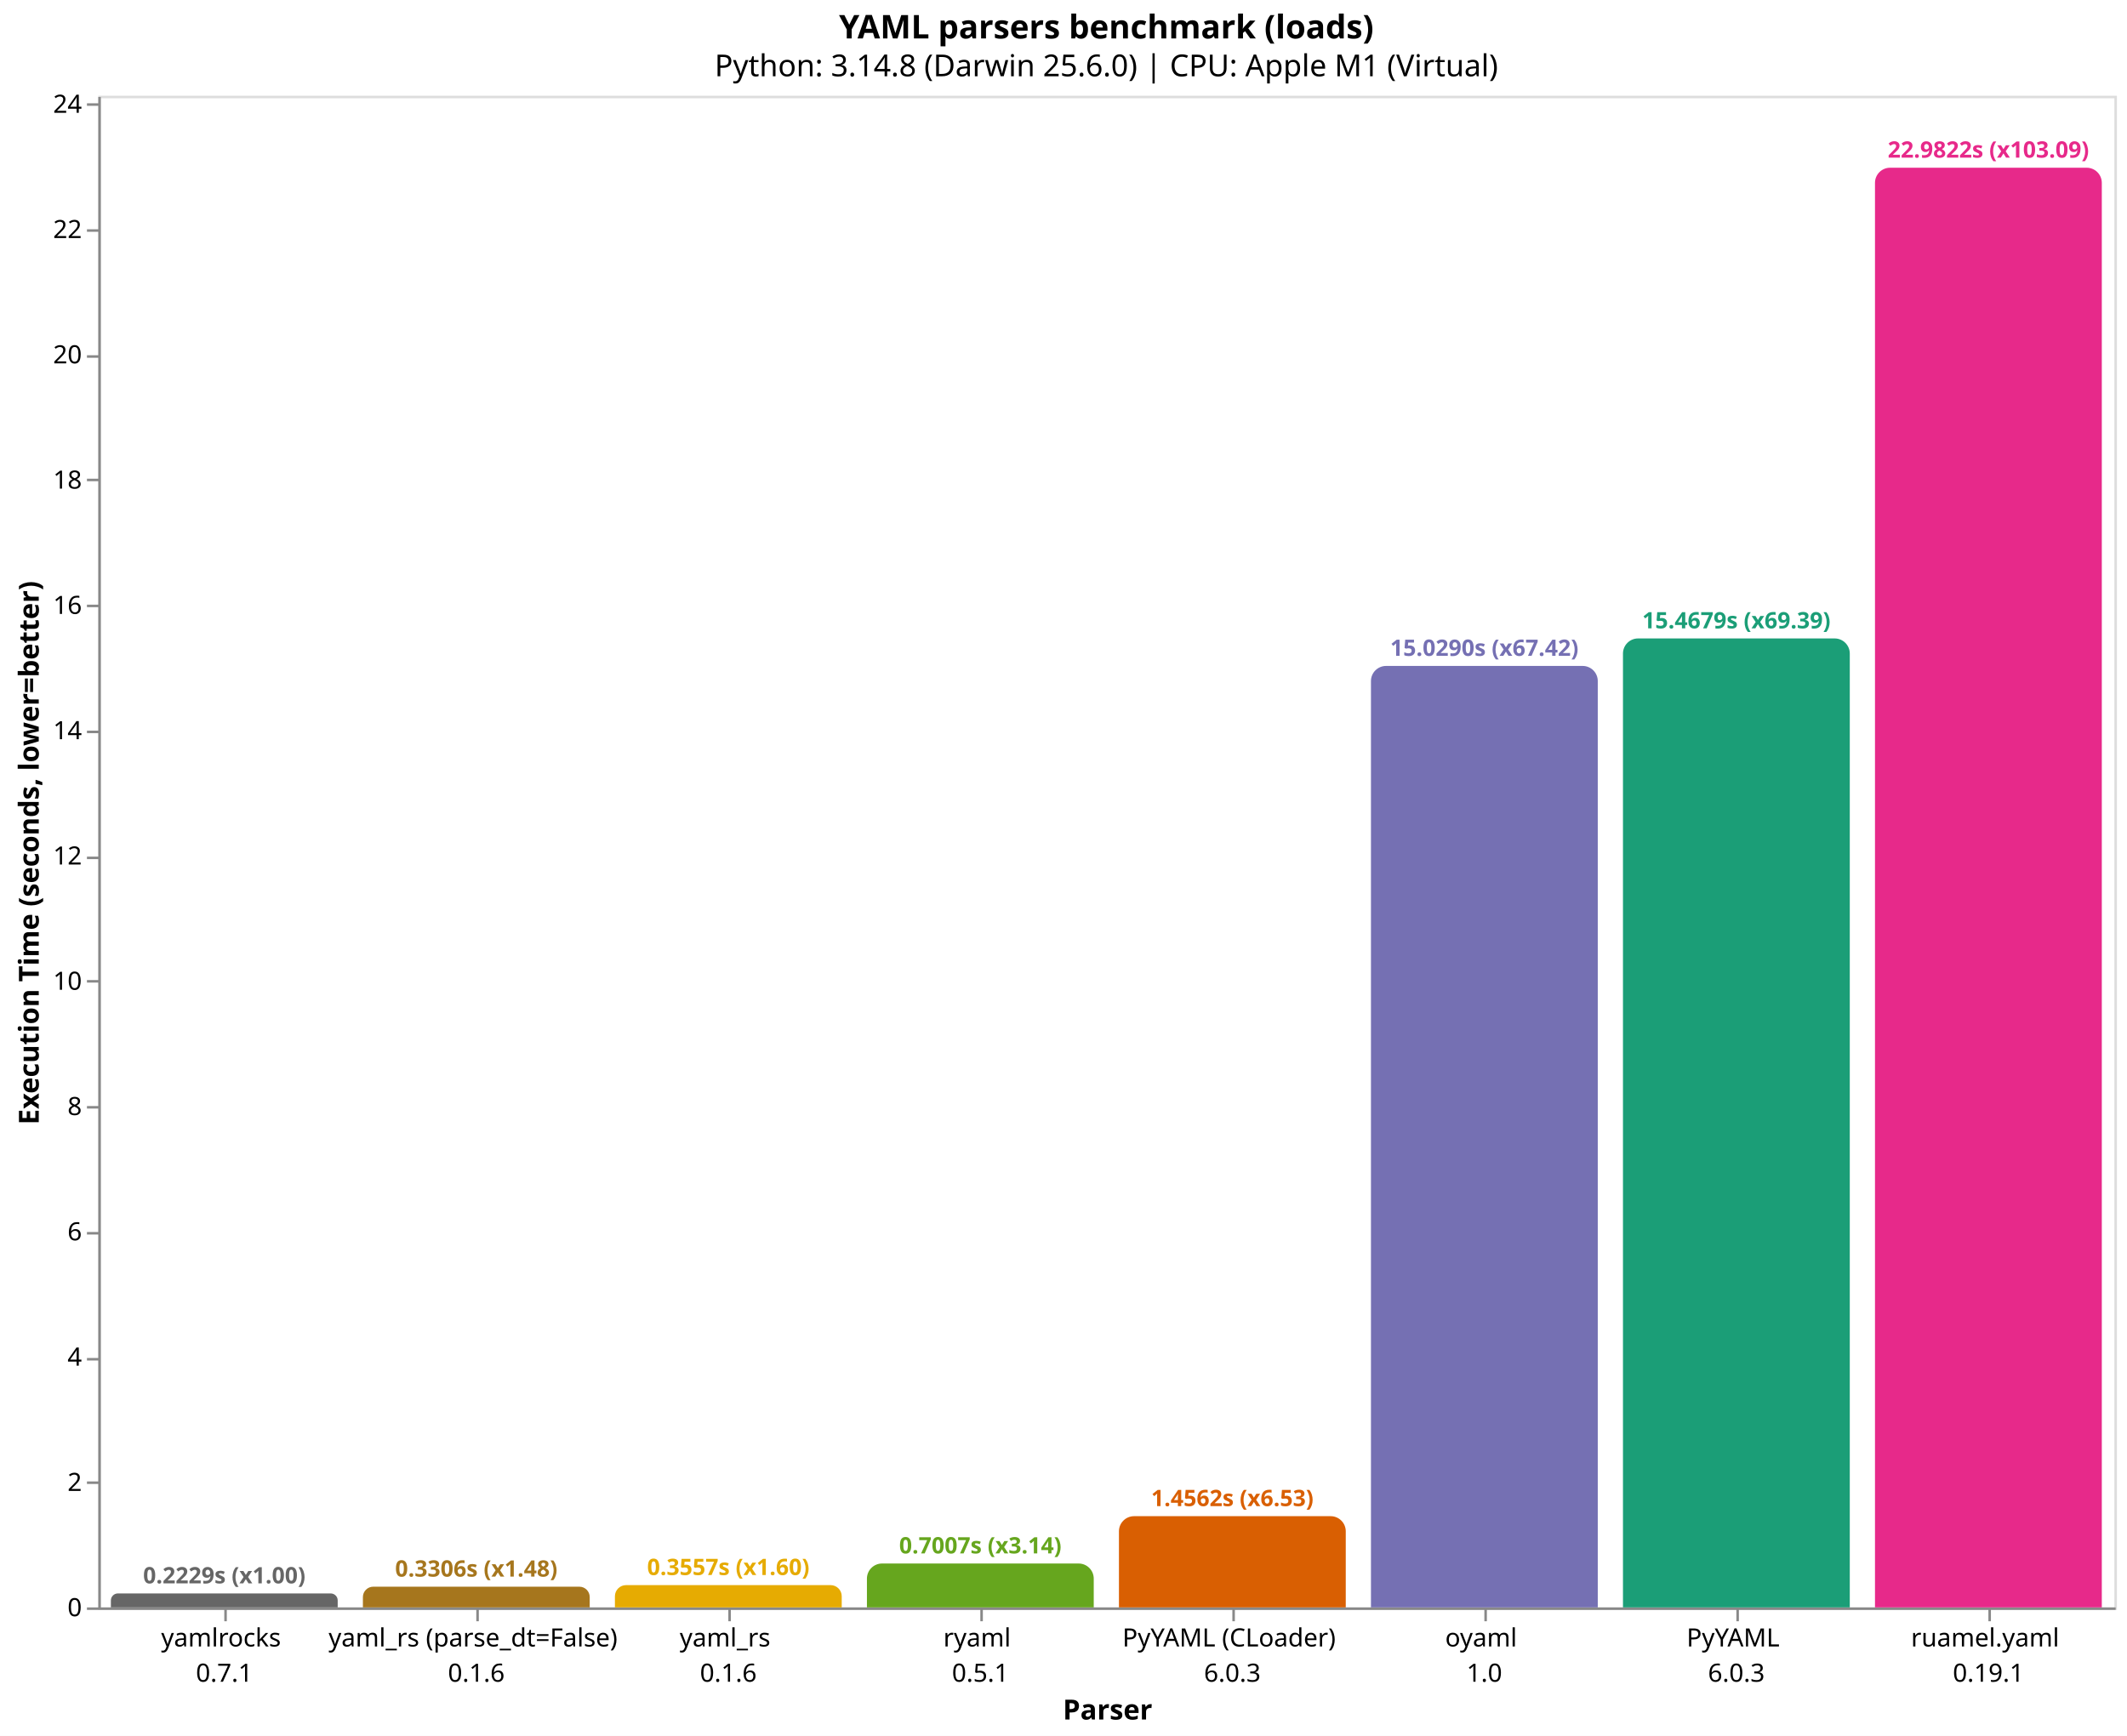
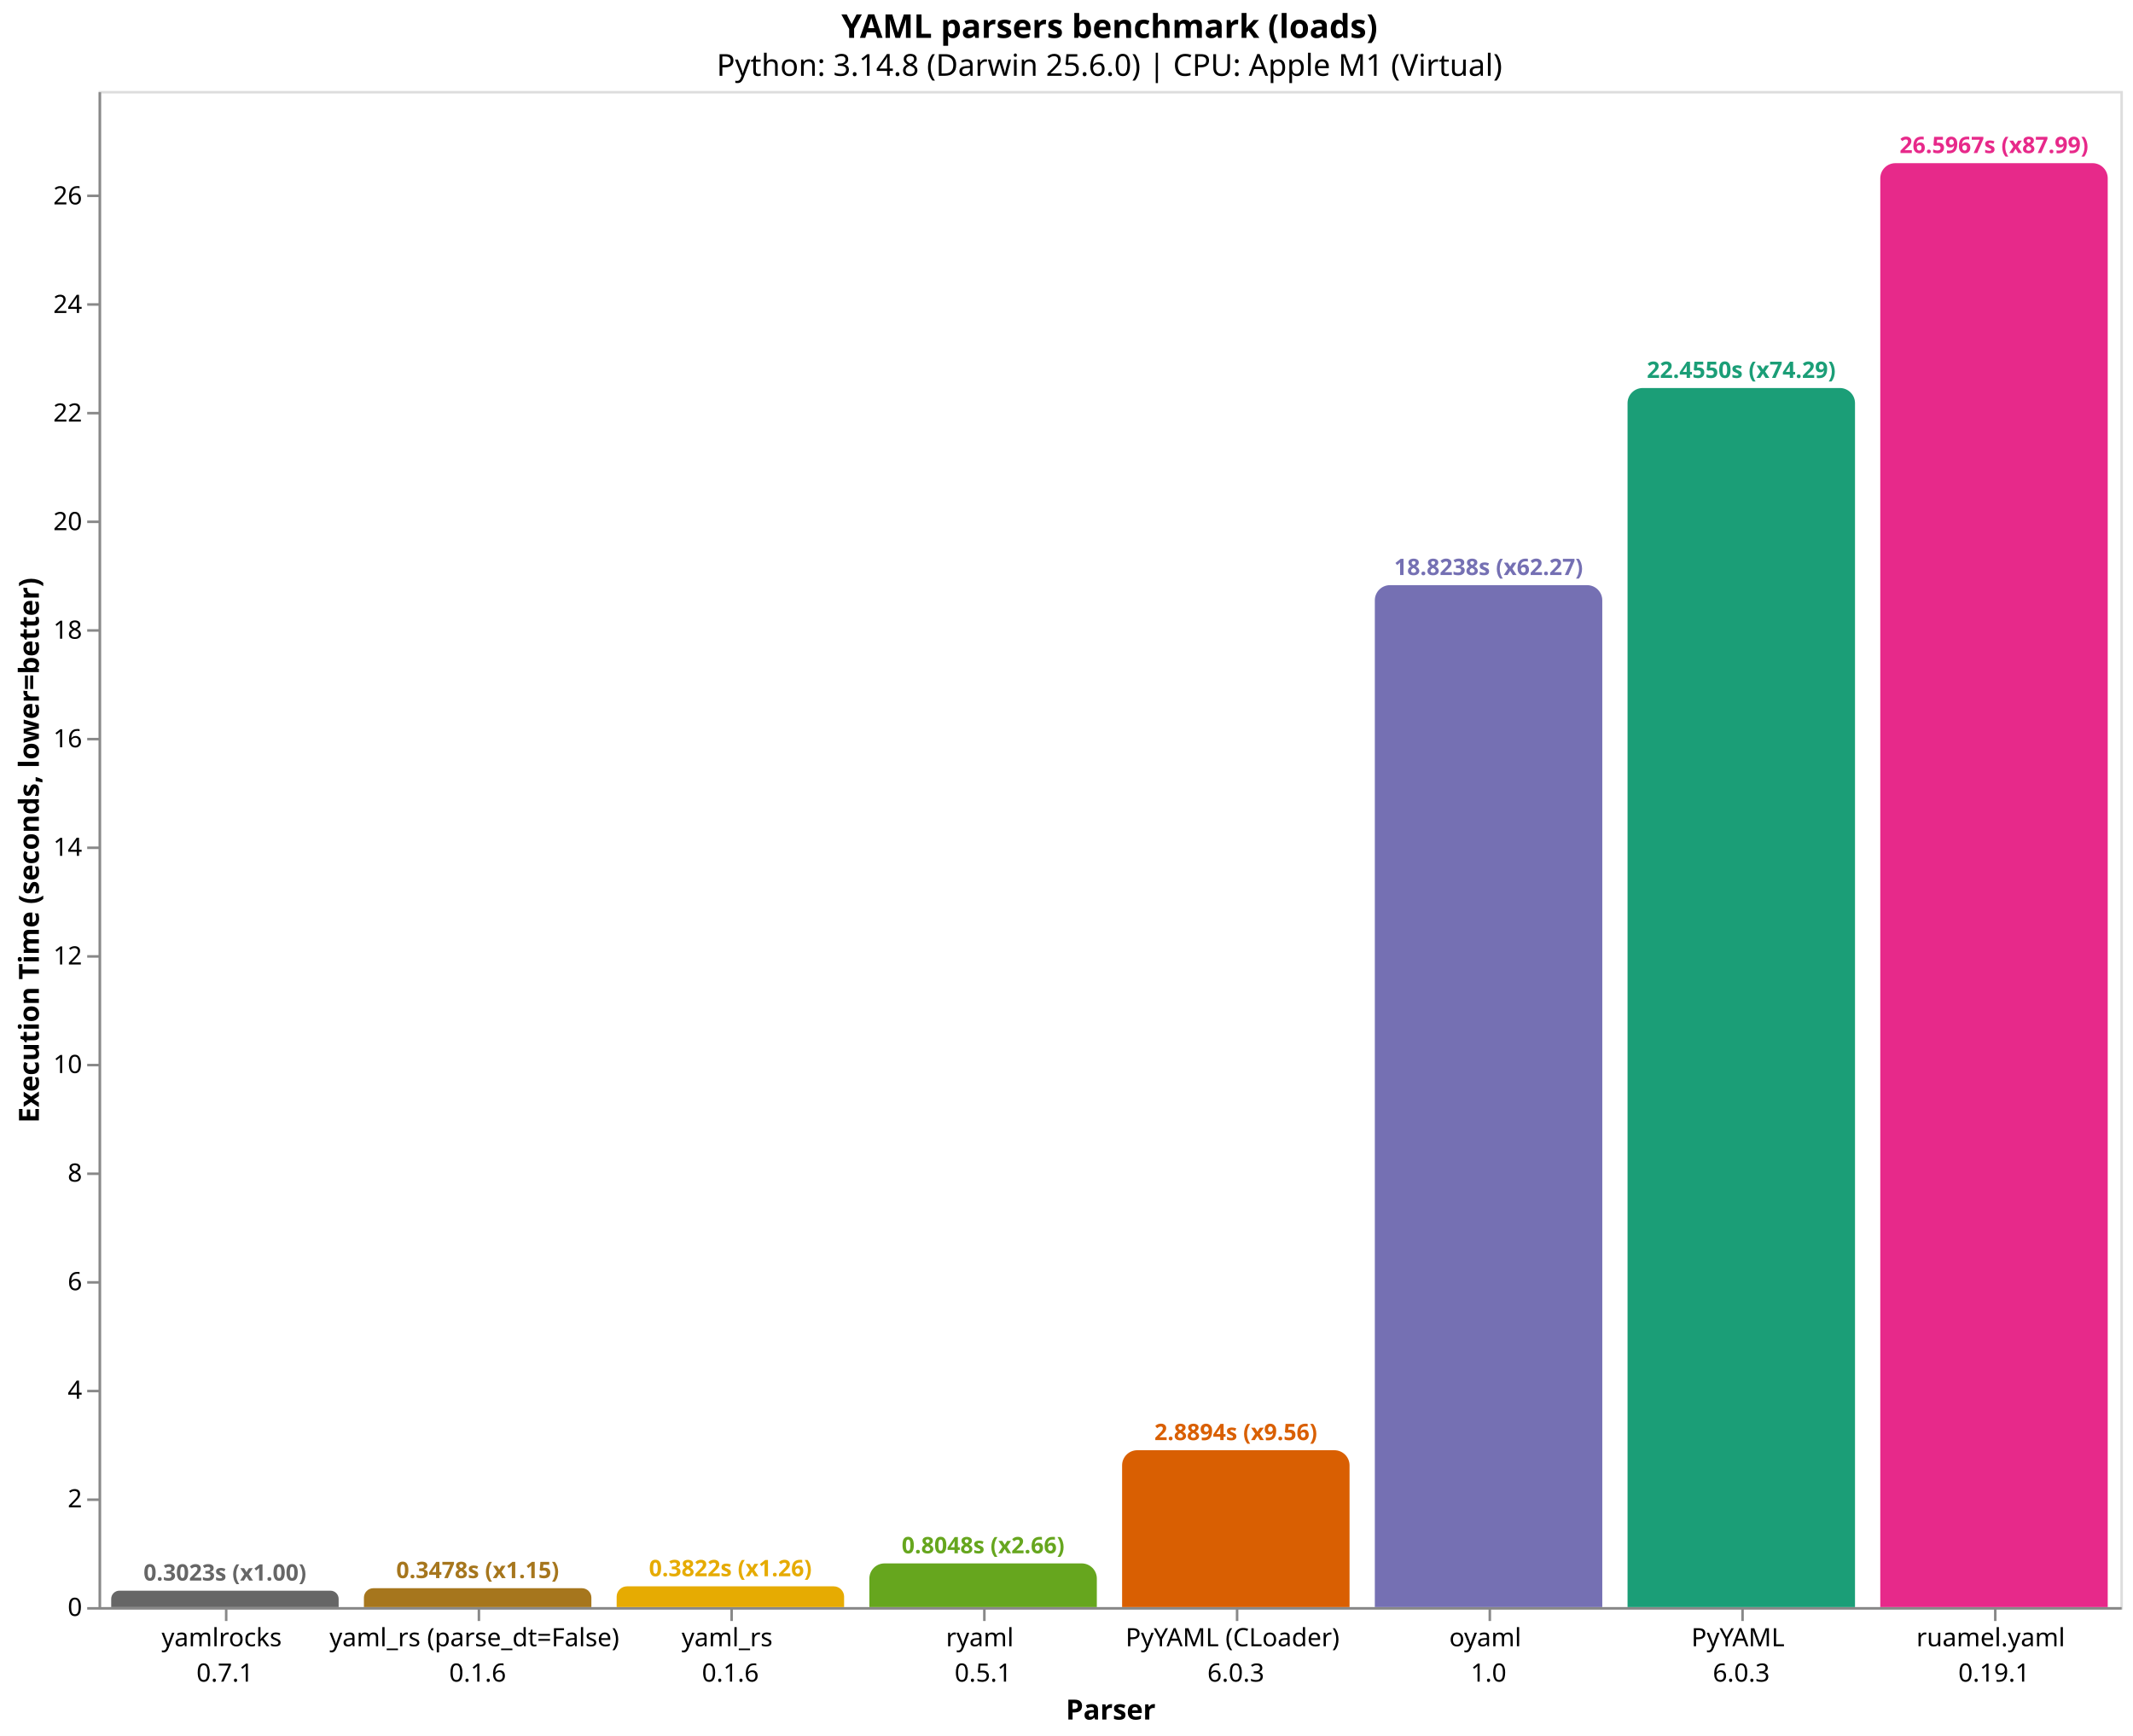
- <svg xmlns="http://www.w3.org/2000/svg" version="1.1" class="marks" width="844" height="689" viewBox="0 0 844 689">
-   <rect width="844" height="689" fill="white" />
-   <g fill="none" stroke-miterlimit="10" transform="translate(39,38)">
+ <svg xmlns="http://www.w3.org/2000/svg" version="1.1" class="marks" width="844" height="687" viewBox="0 0 844 687">
+   <rect width="844" height="687" fill="white" />
+   <g fill="none" stroke-miterlimit="10" transform="translate(39,36)">
    <g class="mark-group role-frame root" role="graphics-object" aria-roledescription="group mark container">
      <g transform="translate(0,0)">
        <path class="background" aria-hidden="true" d="M0.5,0.5h800v600h-800Z" stroke="#ddd" />
        <g>
          <g class="mark-group role-axis" role="graphics-symbol" aria-roledescription="axis" aria-label="X-axis titled 'Parser' for a discrete scale with 8 values: yamlrocks&#10;0.7.1, yaml_rs (parse_dt=False)&#10;0.1.6, yaml_rs&#10;0.1.6, ryaml&#10;0.5.1, PyYAML (CLoader)&#10;6.0.3, ending with ruamel.yaml&#10;0.19.1">
            <g transform="translate(0.5,600.5)">
              <path class="background" aria-hidden="true" d="M0,0h0v0h0Z" pointer-events="none" />
              <g>
                <g class="mark-rule role-axis-tick" pointer-events="none">
                  <line transform="translate(50,0)" x2="0" y2="5" stroke="#888" stroke-width="1" opacity="1" />
                  <line transform="translate(150,0)" x2="0" y2="5" stroke="#888" stroke-width="1" opacity="1" />
                  <line transform="translate(250,0)" x2="0" y2="5" stroke="#888" stroke-width="1" opacity="1" />
                  <line transform="translate(350,0)" x2="0" y2="5" stroke="#888" stroke-width="1" opacity="1" />
                  <line transform="translate(450,0)" x2="0" y2="5" stroke="#888" stroke-width="1" opacity="1" />
                  <line transform="translate(550,0)" x2="0" y2="5" stroke="#888" stroke-width="1" opacity="1" />
                  <line transform="translate(650,0)" x2="0" y2="5" stroke="#888" stroke-width="1" opacity="1" />
                  <line transform="translate(750,0)" x2="0" y2="5" stroke="#888" stroke-width="1" opacity="1" />
                </g>
                <g class="mark-text role-axis-label" pointer-events="none">
                  <text text-anchor="middle" transform="translate(49.5,15)" font-family="sans-serif" font-size="10px" fill="#000" opacity="1">
                    <tspan>yamlrocks</tspan>
                    <tspan x="0" dy="14">0.7.1</tspan>
                  </text>
                  <text text-anchor="middle" transform="translate(149.5,15)" font-family="sans-serif" font-size="10px" fill="#000" opacity="1">
                    <tspan>yaml_rs (parse_dt=False)</tspan>
                    <tspan x="0" dy="14">0.1.6</tspan>
                  </text>
                  <text text-anchor="middle" transform="translate(249.5,15)" font-family="sans-serif" font-size="10px" fill="#000" opacity="1">
                    <tspan>yaml_rs</tspan>
                    <tspan x="0" dy="14">0.1.6</tspan>
                  </text>
                  <text text-anchor="middle" transform="translate(349.5,15)" font-family="sans-serif" font-size="10px" fill="#000" opacity="1">
                    <tspan>ryaml</tspan>
                    <tspan x="0" dy="14">0.5.1</tspan>
                  </text>
                  <text text-anchor="middle" transform="translate(449.5,15)" font-family="sans-serif" font-size="10px" fill="#000" opacity="1">
                    <tspan>PyYAML (CLoader)</tspan>
                    <tspan x="0" dy="14">6.0.3</tspan>
                  </text>
                  <text text-anchor="middle" transform="translate(549.5,15)" font-family="sans-serif" font-size="10px" fill="#000" opacity="1">
                    <tspan>oyaml</tspan>
                    <tspan x="0" dy="14">1.0</tspan>
                  </text>
                  <text text-anchor="middle" transform="translate(649.5,15)" font-family="sans-serif" font-size="10px" fill="#000" opacity="1">
                    <tspan>PyYAML</tspan>
                    <tspan x="0" dy="14">6.0.3</tspan>
                  </text>
                  <text text-anchor="middle" transform="translate(749.5,15)" font-family="sans-serif" font-size="10px" fill="#000" opacity="1">
                    <tspan>ruamel.yaml</tspan>
                    <tspan x="0" dy="14">0.19.1</tspan>
                  </text>
                </g>
                <g class="mark-rule role-axis-domain" pointer-events="none">
                  <line transform="translate(0,0)" x2="800" y2="0" stroke="#888" stroke-width="1" opacity="1" />
                </g>
                <g class="mark-text role-axis-title" pointer-events="none">
                  <text text-anchor="middle" transform="translate(400,44)" font-family="sans-serif" font-size="11px" font-weight="bold" fill="#000" opacity="1">Parser</text>
                </g>
              </g>
              <path class="foreground" aria-hidden="true" d="" pointer-events="none" display="none" />
            </g>
          </g>
-           <g class="mark-group role-axis" role="graphics-symbol" aria-roledescription="axis" aria-label="Y-axis titled 'Execution Time (seconds, lower=better)' for a linear scale with values from 0 to 24">
+           <g class="mark-group role-axis" role="graphics-symbol" aria-roledescription="axis" aria-label="Y-axis titled 'Execution Time (seconds, lower=better)' for a linear scale with values from 0 to 28">
            <g transform="translate(0.5,0.5)">
              <path class="background" aria-hidden="true" d="M0,0h0v0h0Z" pointer-events="none" />
              <g>
                <g class="mark-rule role-axis-tick" pointer-events="none">
                  <line transform="translate(0,600)" x2="-5" y2="0" stroke="#888" stroke-width="1" opacity="1" />
-                   <line transform="translate(0,550)" x2="-5" y2="0" stroke="#888" stroke-width="1" opacity="1" />
-                   <line transform="translate(0,501)" x2="-5" y2="0" stroke="#888" stroke-width="1" opacity="1" />
-                   <line transform="translate(0,451)" x2="-5" y2="0" stroke="#888" stroke-width="1" opacity="1" />
-                   <line transform="translate(0,401)" x2="-5" y2="0" stroke="#888" stroke-width="1" opacity="1" />
-                   <line transform="translate(0,351)" x2="-5" y2="0" stroke="#888" stroke-width="1" opacity="1" />
-                   <line transform="translate(0,302)" x2="-5" y2="0" stroke="#888" stroke-width="1" opacity="1" />
-                   <line transform="translate(0,252)" x2="-5" y2="0" stroke="#888" stroke-width="1" opacity="1" />
-                   <line transform="translate(0,202)" x2="-5" y2="0" stroke="#888" stroke-width="1" opacity="1" />
-                   <line transform="translate(0,152)" x2="-5" y2="0" stroke="#888" stroke-width="1" opacity="1" />
-                   <line transform="translate(0,103)" x2="-5" y2="0" stroke="#888" stroke-width="1" opacity="1" />
-                   <line transform="translate(0,53)" x2="-5" y2="0" stroke="#888" stroke-width="1" opacity="1" />
-                   <line transform="translate(0,3)" x2="-5" y2="0" stroke="#888" stroke-width="1" opacity="1" />
+                   <line transform="translate(0,557)" x2="-5" y2="0" stroke="#888" stroke-width="1" opacity="1" />
+                   <line transform="translate(0,514)" x2="-5" y2="0" stroke="#888" stroke-width="1" opacity="1" />
+                   <line transform="translate(0,471)" x2="-5" y2="0" stroke="#888" stroke-width="1" opacity="1" />
+                   <line transform="translate(0,428)" x2="-5" y2="0" stroke="#888" stroke-width="1" opacity="1" />
+                   <line transform="translate(0,385)" x2="-5" y2="0" stroke="#888" stroke-width="1" opacity="1" />
+                   <line transform="translate(0,342)" x2="-5" y2="0" stroke="#888" stroke-width="1" opacity="1" />
+                   <line transform="translate(0,299)" x2="-5" y2="0" stroke="#888" stroke-width="1" opacity="1" />
+                   <line transform="translate(0,256)" x2="-5" y2="0" stroke="#888" stroke-width="1" opacity="1" />
+                   <line transform="translate(0,213)" x2="-5" y2="0" stroke="#888" stroke-width="1" opacity="1" />
+                   <line transform="translate(0,170)" x2="-5" y2="0" stroke="#888" stroke-width="1" opacity="1" />
+                   <line transform="translate(0,127)" x2="-5" y2="0" stroke="#888" stroke-width="1" opacity="1" />
+                   <line transform="translate(0,84)" x2="-5" y2="0" stroke="#888" stroke-width="1" opacity="1" />
+                   <line transform="translate(0,41)" x2="-5" y2="0" stroke="#888" stroke-width="1" opacity="1" />
                </g>
                <g class="mark-text role-axis-label" pointer-events="none">
                  <text text-anchor="end" transform="translate(-7,603)" font-family="sans-serif" font-size="10px" fill="#000" opacity="1">0</text>
-                   <text text-anchor="end" transform="translate(-7,553.2721)" font-family="sans-serif" font-size="10px" fill="#000" opacity="1">2</text>
-                   <text text-anchor="end" transform="translate(-7,503.5442)" font-family="sans-serif" font-size="10px" fill="#000" opacity="1">4</text>
-                   <text text-anchor="end" transform="translate(-7,453.8163)" font-family="sans-serif" font-size="10px" fill="#000" opacity="1">6</text>
-                   <text text-anchor="end" transform="translate(-7,404.0884)" font-family="sans-serif" font-size="10px" fill="#000" opacity="1">8</text>
-                   <text text-anchor="end" transform="translate(-7,354.3605)" font-family="sans-serif" font-size="10px" fill="#000" opacity="1">10</text>
-                   <text text-anchor="end" transform="translate(-7,304.6326)" font-family="sans-serif" font-size="10px" fill="#000" opacity="1">12</text>
-                   <text text-anchor="end" transform="translate(-7,254.9047)" font-family="sans-serif" font-size="10px" fill="#000" opacity="1">14</text>
-                   <text text-anchor="end" transform="translate(-7,205.1768)" font-family="sans-serif" font-size="10px" fill="#000" opacity="1">16</text>
-                   <text text-anchor="end" transform="translate(-7,155.4489)" font-family="sans-serif" font-size="10px" fill="#000" opacity="1">18</text>
-                   <text text-anchor="end" transform="translate(-7,105.721)" font-family="sans-serif" font-size="10px" fill="#000" opacity="1">20</text>
-                   <text text-anchor="end" transform="translate(-7,55.99306)" font-family="sans-serif" font-size="10px" fill="#000" opacity="1">22</text>
-                   <text text-anchor="end" transform="translate(-7,6.265161)" font-family="sans-serif" font-size="10px" fill="#000" opacity="1">24</text>
+                   <text text-anchor="end" transform="translate(-7,560.0302)" font-family="sans-serif" font-size="10px" fill="#000" opacity="1">2</text>
+                   <text text-anchor="end" transform="translate(-7,517.0604)" font-family="sans-serif" font-size="10px" fill="#000" opacity="1">4</text>
+                   <text text-anchor="end" transform="translate(-7,474.0905)" font-family="sans-serif" font-size="10px" fill="#000" opacity="1">6</text>
+                   <text text-anchor="end" transform="translate(-7,431.1207)" font-family="sans-serif" font-size="10px" fill="#000" opacity="1">8</text>
+                   <text text-anchor="end" transform="translate(-7,388.1509)" font-family="sans-serif" font-size="10px" fill="#000" opacity="1">10</text>
+                   <text text-anchor="end" transform="translate(-7,345.1811)" font-family="sans-serif" font-size="10px" fill="#000" opacity="1">12</text>
+                   <text text-anchor="end" transform="translate(-7,302.2112)" font-family="sans-serif" font-size="10px" fill="#000" opacity="1">14</text>
+                   <text text-anchor="end" transform="translate(-7,259.2414)" font-family="sans-serif" font-size="10px" fill="#000" opacity="1">16</text>
+                   <text text-anchor="end" transform="translate(-7,216.2716)" font-family="sans-serif" font-size="10px" fill="#000" opacity="1">18</text>
+                   <text text-anchor="end" transform="translate(-7,173.3018)" font-family="sans-serif" font-size="10px" fill="#000" opacity="1">20</text>
+                   <text text-anchor="end" transform="translate(-7,130.332)" font-family="sans-serif" font-size="10px" fill="#000" opacity="1">22</text>
+                   <text text-anchor="end" transform="translate(-7,87.36213)" font-family="sans-serif" font-size="10px" fill="#000" opacity="1">24</text>
+                   <text text-anchor="end" transform="translate(-7,44.39231)" font-family="sans-serif" font-size="10px" fill="#000" opacity="1">26</text>
                </g>
                <g class="mark-rule role-axis-domain" pointer-events="none">
                  <line transform="translate(0,600)" x2="0" y2="-600" stroke="#888" stroke-width="1" opacity="1" />
                </g>
                <g class="mark-text role-axis-title" pointer-events="none">
                  <text text-anchor="middle" transform="translate(-22.12305,300) rotate(-90) translate(0,-2)" font-family="sans-serif" font-size="11px" font-weight="bold" fill="#000" opacity="1">Execution Time (seconds, lower=better)</text>
                </g>
              </g>
              <path class="foreground" aria-hidden="true" d="" pointer-events="none" display="none" />
            </g>
          </g>
          <g class="mark-group role-scope" role="graphics-object" aria-roledescription="group mark container">
-             <g transform="translate(5,594.4572)">
-               <path class="background" aria-hidden="true" d="M2.771,0L87.229,0C88.758,0,90,1.242,90,2.771L90,5.543C90,5.543,90,5.543,90,5.543L0,5.543C0,5.543,0,5.543,0,5.543L0,2.771C0,1.242,1.242,0,2.771,0Z" />
+             <g transform="translate(5,593.5057)">
+               <path class="background" aria-hidden="true" d="M3.247,0L86.753,0C88.545,0,90,1.455,90,3.247L90,6.494C90,6.494,90,6.494,90,6.494L0,6.494C0,6.494,0,6.494,0,6.494L0,3.247C0,1.455,1.455,0,3.247,0Z" />
              <g clip-path="url(#clip1)">
                <g class="mark-group role-scope" role="graphics-object" aria-roledescription="group mark container">
-                   <g transform="translate(0,-594.4572)">
-                     <path class="background" aria-hidden="true" d="M0,0h90v0h-90Z" />
-                     <g>
-                       <g class="mark-rect role-mark layer_0_marks" role="graphics-object" aria-roledescription="rect mark container">
-                         <path aria-label="Parser: yamlrocks&#10;0.7.1; Execution Time (seconds, lower=better): 0.222924763667; parser: yamlrocks; Execution Time (s): 0.2229; Slowdown: 1.00" role="graphics-symbol" aria-roledescription="bar" d="M0,594.457h90v5.543h-90Z" fill="#666666" />
-                       </g>
-                     </g>
-                     <path class="foreground" aria-hidden="true" d="" display="none" />
-                   </g>
-                 </g>
-               </g>
-               <path class="foreground" aria-hidden="true" d="" display="none" />
-             </g>
-             <g transform="translate(105,591.7798)">
-               <path class="background" aria-hidden="true" d="M4.11,0L85.89,0C88.158,0,90,1.842,90,4.11L90,8.22C90,8.22,90,8.22,90,8.22L0,8.22C0,8.22,0,8.22,0,8.22L0,4.11C0,1.842,1.842,0,4.11,0Z" />
+                   <g transform="translate(0,-593.5057)">
+                     <path class="background" aria-hidden="true" d="M0,0h90v0h-90Z" />
+                     <g>
+                       <g class="mark-rect role-mark layer_0_marks" role="graphics-object" aria-roledescription="rect mark container">
+                         <path aria-label="Parser: yamlrocks&#10;0.7.1; Execution Time (seconds, lower=better): 0.302270833333; parser: yamlrocks; Execution Time (s): 0.3023; Slowdown: 1.00" role="graphics-symbol" aria-roledescription="bar" d="M0,593.506h90v6.494h-90Z" fill="#666666" />
+                       </g>
+                     </g>
+                     <path class="foreground" aria-hidden="true" d="" display="none" />
+                   </g>
+                 </g>
+               </g>
+               <path class="foreground" aria-hidden="true" d="" display="none" />
+             </g>
+             <g transform="translate(105,592.528)">
+               <path class="background" aria-hidden="true" d="M3.736,0L86.264,0C88.326,0,90,1.674,90,3.736L90,7.472C90,7.472,90,7.472,90,7.472L0,7.472C0,7.472,0,7.472,0,7.472L0,3.736C0,1.674,1.674,0,3.736,0Z" />
              <g clip-path="url(#clip2)">
                <g class="mark-group role-scope" role="graphics-object" aria-roledescription="group mark container">
-                   <g transform="translate(0,-591.7798)">
-                     <path class="background" aria-hidden="true" d="M0,0h90v0h-90Z" />
-                     <g>
-                       <g class="mark-rect role-mark layer_0_marks" role="graphics-object" aria-roledescription="rect mark container">
-                         <path aria-label="Parser: yaml_rs (parse_dt=False)&#10;0.1.6; Execution Time (seconds, lower=better): 0.330609013667; parser: yaml_rs (parse_dt=False); Execution Time (s): 0.3306; Slowdown: 1.48" role="graphics-symbol" aria-roledescription="bar" d="M0,591.78h90v8.22h-90Z" fill="#a6761d" />
-                       </g>
-                     </g>
-                     <path class="foreground" aria-hidden="true" d="" display="none" />
-                   </g>
-                 </g>
-               </g>
-               <path class="foreground" aria-hidden="true" d="" display="none" />
-             </g>
-             <g transform="translate(205,591.1548)">
-               <path class="background" aria-hidden="true" d="M4.423,0L85.577,0C88.018,0,90,1.982,90,4.423L90,8.845C90,8.845,90,8.845,90,8.845L0,8.845C0,8.845,0,8.845,0,8.845L0,4.423C0,1.982,1.982,0,4.423,0Z" />
+                   <g transform="translate(0,-592.528)">
+                     <path class="background" aria-hidden="true" d="M0,0h90v0h-90Z" />
+                     <g>
+                       <g class="mark-rect role-mark layer_0_marks" role="graphics-object" aria-roledescription="rect mark container">
+                         <path aria-label="Parser: yaml_rs (parse_dt=False)&#10;0.1.6; Execution Time (seconds, lower=better): 0.347776902667; parser: yaml_rs (parse_dt=False); Execution Time (s): 0.3478; Slowdown: 1.15" role="graphics-symbol" aria-roledescription="bar" d="M0,592.528h90v7.472h-90Z" fill="#a6761d" />
+                       </g>
+                     </g>
+                     <path class="foreground" aria-hidden="true" d="" display="none" />
+                   </g>
+                 </g>
+               </g>
+               <path class="foreground" aria-hidden="true" d="" display="none" />
+             </g>
+             <g transform="translate(205,591.7888)">
+               <path class="background" aria-hidden="true" d="M4.106,0L85.894,0C88.16,0,90,1.84,90,4.106L90,8.211C90,8.211,90,8.211,90,8.211L0,8.211C0,8.211,0,8.211,0,8.211L0,4.106C0,1.84,1.84,0,4.106,0Z" />
              <g clip-path="url(#clip3)">
                <g class="mark-group role-scope" role="graphics-object" aria-roledescription="group mark container">
-                   <g transform="translate(0,-591.1548)">
-                     <path class="background" aria-hidden="true" d="M0,0h90v0h-90Z" />
-                     <g>
-                       <g class="mark-rect role-mark layer_0_marks" role="graphics-object" aria-roledescription="rect mark container">
-                         <path aria-label="Parser: yaml_rs&#10;0.1.6; Execution Time (seconds, lower=better): 0.355742180667; parser: yaml_rs; Execution Time (s): 0.3557; Slowdown: 1.60" role="graphics-symbol" aria-roledescription="bar" d="M0,591.155h90v8.845h-90Z" fill="#e6ab02" />
-                       </g>
-                     </g>
-                     <path class="foreground" aria-hidden="true" d="" display="none" />
-                   </g>
-                 </g>
-               </g>
-               <path class="foreground" aria-hidden="true" d="" display="none" />
-             </g>
-             <g transform="translate(305,582.5781)">
-               <path class="background" aria-hidden="true" d="M6,0L84,0C87.311,0,90,2.689,90,6L90,17.422C90,17.422,90,17.422,90,17.422L0,17.422C0,17.422,0,17.422,0,17.422L0,6C0,2.689,2.689,0,6,0Z" />
+                   <g transform="translate(0,-591.7888)">
+                     <path class="background" aria-hidden="true" d="M0,0h90v0h-90Z" />
+                     <g>
+                       <g class="mark-rect role-mark layer_0_marks" role="graphics-object" aria-roledescription="rect mark container">
+                         <path aria-label="Parser: yaml_rs&#10;0.1.6; Execution Time (seconds, lower=better): 0.382182819333; parser: yaml_rs; Execution Time (s): 0.3822; Slowdown: 1.26" role="graphics-symbol" aria-roledescription="bar" d="M0,591.789h90v8.211h-90Z" fill="#e6ab02" />
+                       </g>
+                     </g>
+                     <path class="foreground" aria-hidden="true" d="" display="none" />
+                   </g>
+                 </g>
+               </g>
+               <path class="foreground" aria-hidden="true" d="" display="none" />
+             </g>
+             <g transform="translate(305,582.7083)">
+               <path class="background" aria-hidden="true" d="M6,0L84,0C87.311,0,90,2.689,90,6L90,17.292C90,17.292,90,17.292,90,17.292L0,17.292C0,17.292,0,17.292,0,17.292L0,6C0,2.689,2.689,0,6,0Z" />
              <g clip-path="url(#clip4)">
                <g class="mark-group role-scope" role="graphics-object" aria-roledescription="group mark container">
-                   <g transform="translate(0,-582.5781)">
-                     <path class="background" aria-hidden="true" d="M0,0h90v0h-90Z" />
-                     <g>
-                       <g class="mark-rect role-mark layer_0_marks" role="graphics-object" aria-roledescription="rect mark container">
-                         <path aria-label="Parser: ryaml&#10;0.5.1; Execution Time (seconds, lower=better): 0.700687472333; parser: ryaml; Execution Time (s): 0.7007; Slowdown: 3.14" role="graphics-symbol" aria-roledescription="bar" d="M0,582.578h90v17.422h-90Z" fill="#66a61e" />
-                       </g>
-                     </g>
-                     <path class="foreground" aria-hidden="true" d="" display="none" />
-                   </g>
-                 </g>
-               </g>
-               <path class="foreground" aria-hidden="true" d="" display="none" />
-             </g>
-             <g transform="translate(405,563.7937)">
-               <path class="background" aria-hidden="true" d="M6,0L84,0C87.311,0,90,2.689,90,6L90,36.206C90,36.206,90,36.206,90,36.206L0,36.206C0,36.206,0,36.206,0,36.206L0,6C0,2.689,2.689,0,6,0Z" />
+                   <g transform="translate(0,-582.7083)">
+                     <path class="background" aria-hidden="true" d="M0,0h90v0h-90Z" />
+                     <g>
+                       <g class="mark-rect role-mark layer_0_marks" role="graphics-object" aria-roledescription="rect mark container">
+                         <path aria-label="Parser: ryaml&#10;0.5.1; Execution Time (seconds, lower=better): 0.804829222; parser: ryaml; Execution Time (s): 0.8048; Slowdown: 2.66" role="graphics-symbol" aria-roledescription="bar" d="M0,582.708h90v17.292h-90Z" fill="#66a61e" />
+                       </g>
+                     </g>
+                     <path class="foreground" aria-hidden="true" d="" display="none" />
+                   </g>
+                 </g>
+               </g>
+               <path class="foreground" aria-hidden="true" d="" display="none" />
+             </g>
+             <g transform="translate(405,537.9224)">
+               <path class="background" aria-hidden="true" d="M6,0L84,0C87.311,0,90,2.689,90,6L90,62.078C90,62.078,90,62.078,90,62.078L0,62.078C0,62.078,0,62.078,0,62.078L0,6C0,2.689,2.689,0,6,0Z" />
              <g clip-path="url(#clip5)">
                <g class="mark-group role-scope" role="graphics-object" aria-roledescription="group mark container">
-                   <g transform="translate(0,-563.7937)">
-                     <path class="background" aria-hidden="true" d="M0,0h90v0h-90Z" />
-                     <g>
-                       <g class="mark-rect role-mark layer_0_marks" role="graphics-object" aria-roledescription="rect mark container">
-                         <path aria-label="Parser: PyYAML (CLoader)&#10;6.0.3; Execution Time (seconds, lower=better): 1.45617655533; parser: PyYAML (CLoader); Execution Time (s): 1.4562; Slowdown: 6.53" role="graphics-symbol" aria-roledescription="bar" d="M0,563.794h90v36.206h-90Z" fill="#d95f02" />
-                       </g>
-                     </g>
-                     <path class="foreground" aria-hidden="true" d="" display="none" />
-                   </g>
-                 </g>
-               </g>
-               <path class="foreground" aria-hidden="true" d="" display="none" />
-             </g>
-             <g transform="translate(505,226.3198)">
-               <path class="background" aria-hidden="true" d="M6,0L84,0C87.311,0,90,2.689,90,6L90,373.68C90,373.68,90,373.68,90,373.68L0,373.68C0,373.68,0,373.68,0,373.68L0,6C0,2.689,2.689,0,6,0Z" />
+                   <g transform="translate(0,-537.9224)">
+                     <path class="background" aria-hidden="true" d="M0,0h90v0h-90Z" />
+                     <g>
+                       <g class="mark-rect role-mark layer_0_marks" role="graphics-object" aria-roledescription="rect mark container">
+                         <path aria-label="Parser: PyYAML (CLoader)&#10;6.0.3; Execution Time (seconds, lower=better): 2.889356639; parser: PyYAML (CLoader); Execution Time (s): 2.8894; Slowdown: 9.56" role="graphics-symbol" aria-roledescription="bar" d="M0,537.922h90v62.078h-90Z" fill="#d95f02" />
+                       </g>
+                     </g>
+                     <path class="foreground" aria-hidden="true" d="" display="none" />
+                   </g>
+                 </g>
+               </g>
+               <path class="foreground" aria-hidden="true" d="" display="none" />
+             </g>
+             <g transform="translate(505,195.5717)">
+               <path class="background" aria-hidden="true" d="M6,0L84,0C87.311,0,90,2.689,90,6L90,404.428C90,404.428,90,404.428,90,404.428L0,404.428C0,404.428,0,404.428,0,404.428L0,6C0,2.689,2.689,0,6,0Z" />
              <g clip-path="url(#clip6)">
                <g class="mark-group role-scope" role="graphics-object" aria-roledescription="group mark container">
-                   <g transform="translate(0,-226.3198)">
-                     <path class="background" aria-hidden="true" d="M0,0h90v0h-90Z" />
-                     <g>
-                       <g class="mark-rect role-mark layer_0_marks" role="graphics-object" aria-roledescription="rect mark container">
-                         <path aria-label="Parser: oyaml&#10;1.0; Execution Time (seconds, lower=better): 15.0289939307; parser: oyaml; Execution Time (s): 15.0290; Slowdown: 67.42" role="graphics-symbol" aria-roledescription="bar" d="M0,226.32h90v373.68h-90Z" fill="#7570b3" />
-                       </g>
-                     </g>
-                     <path class="foreground" aria-hidden="true" d="" display="none" />
-                   </g>
-                 </g>
-               </g>
-               <path class="foreground" aria-hidden="true" d="" display="none" />
-             </g>
-             <g transform="translate(605,215.4062)">
-               <path class="background" aria-hidden="true" d="M6,0L84,0C87.311,0,90,2.689,90,6L90,384.594C90,384.594,90,384.594,90,384.594L0,384.594C0,384.594,0,384.594,0,384.594L0,6C0,2.689,2.689,0,6,0Z" />
+                   <g transform="translate(0,-195.5717)">
+                     <path class="background" aria-hidden="true" d="M0,0h90v0h-90Z" />
+                     <g>
+                       <g class="mark-rect role-mark layer_0_marks" role="graphics-object" aria-roledescription="rect mark container">
+                         <path aria-label="Parser: oyaml&#10;1.0; Execution Time (seconds, lower=better): 18.8238313193; parser: oyaml; Execution Time (s): 18.8238; Slowdown: 62.27" role="graphics-symbol" aria-roledescription="bar" d="M0,195.572h90v404.428h-90Z" fill="#7570b3" />
+                       </g>
+                     </g>
+                     <path class="foreground" aria-hidden="true" d="" display="none" />
+                   </g>
+                 </g>
+               </g>
+               <path class="foreground" aria-hidden="true" d="" display="none" />
+             </g>
+             <g transform="translate(605,117.5556)">
+               <path class="background" aria-hidden="true" d="M6,0L84,0C87.311,0,90,2.689,90,6L90,482.444C90,482.444,90,482.444,90,482.444L0,482.444C0,482.444,0,482.444,0,482.444L0,6C0,2.689,2.689,0,6,0Z" />
              <g clip-path="url(#clip7)">
                <g class="mark-group role-scope" role="graphics-object" aria-roledescription="group mark container">
-                   <g transform="translate(0,-215.4062)">
-                     <path class="background" aria-hidden="true" d="M0,0h90v0h-90Z" />
-                     <g>
-                       <g class="mark-rect role-mark layer_0_marks" role="graphics-object" aria-roledescription="rect mark container">
-                         <path aria-label="Parser: PyYAML&#10;6.0.3; Execution Time (seconds, lower=better): 15.4679260973; parser: PyYAML; Execution Time (s): 15.4679; Slowdown: 69.39" role="graphics-symbol" aria-roledescription="bar" d="M0,215.406h90v384.594h-90Z" fill="#1b9e77" />
+                   <g transform="translate(0,-117.5556)">
+                     <path class="background" aria-hidden="true" d="M0,0h90v0h-90Z" />
+                     <g>
+                       <g class="mark-rect role-mark layer_0_marks" role="graphics-object" aria-roledescription="rect mark container">
+                         <path aria-label="Parser: PyYAML&#10;6.0.3; Execution Time (seconds, lower=better): 22.4550325833; parser: PyYAML; Execution Time (s): 22.4550; Slowdown: 74.29" role="graphics-symbol" aria-roledescription="bar" d="M0,117.556h90v482.444h-90Z" fill="#1b9e77" />
                      </g>
                    </g>
                    <path class="foreground" aria-hidden="true" d="" display="none" />
                  </g>
                </g>
              </g>
              <path class="foreground" aria-hidden="true" d="" display="none" />
            </g>
            <g transform="translate(705,28.57143)">
              <path class="background" aria-hidden="true" d="M6,0L84,0C87.311,0,90,2.689,90,6L90,571.429C90,571.429,90,571.429,90,571.429L0,571.429C0,571.429,0,571.429,0,571.429L0,6C0,2.689,2.689,0,6,0Z" />
              <g clip-path="url(#clip8)">
                <g class="mark-group role-scope" role="graphics-object" aria-roledescription="group mark container">
                  <g transform="translate(0,-28.57143)">
                    <path class="background" aria-hidden="true" d="M0,0h90v0h-90Z" />
                    <g>
                      <g class="mark-rect role-mark layer_0_marks" role="graphics-object" aria-roledescription="rect mark container">
-                         <path aria-label="Parser: ruamel.yaml&#10;0.19.1; Execution Time (seconds, lower=better): 22.9822105417; parser: ruamel.yaml; Execution Time (s): 22.9822; Slowdown: 103.09" role="graphics-symbol" aria-roledescription="bar" d="M0,28.571h90v571.429h-90Z" fill="#e7298a" />
+                         <path aria-label="Parser: ruamel.yaml&#10;0.19.1; Execution Time (seconds, lower=better): 26.5967388333; parser: ruamel.yaml; Execution Time (s): 26.5967; Slowdown: 87.99" role="graphics-symbol" aria-roledescription="bar" d="M0,28.571h90v571.429h-90Z" fill="#e7298a" />
                      </g>
                    </g>
                    <path class="foreground" aria-hidden="true" d="" display="none" />
                  </g>
                </g>
              </g>
              <path class="foreground" aria-hidden="true" d="" display="none" />
            </g>
          </g>
          <g class="mark-text role-mark layer_1_marks" role="graphics-object" aria-roledescription="text mark container">
-             <text aria-label="Parser: yamlrocks&#10;0.7.1; Execution Time (seconds, lower=better): 0.222924763667; parser: yamlrocks; label: 0.2229s (x1.00); Execution Time (s): 0.2229; Slowdown: 1.00" role="graphics-symbol" aria-roledescription="text mark" text-anchor="middle" transform="translate(50,590.4572)" font-family="sans-serif" font-size="9px" font-weight="bold" fill="#666666">0.2229s (x1.00)</text>
-             <text aria-label="Parser: yaml_rs (parse_dt=False)&#10;0.1.6; Execution Time (seconds, lower=better): 0.330609013667; parser: yaml_rs (parse_dt=False); label: 0.3306s (x1.48); Execution Time (s): 0.3306; Slowdown: 1.48" role="graphics-symbol" aria-roledescription="text mark" text-anchor="middle" transform="translate(150,587.7798)" font-family="sans-serif" font-size="9px" font-weight="bold" fill="#a6761d">0.3306s (x1.48)</text>
-             <text aria-label="Parser: yaml_rs&#10;0.1.6; Execution Time (seconds, lower=better): 0.355742180667; parser: yaml_rs; label: 0.3557s (x1.60); Execution Time (s): 0.3557; Slowdown: 1.60" role="graphics-symbol" aria-roledescription="text mark" text-anchor="middle" transform="translate(250,587.1548)" font-family="sans-serif" font-size="9px" font-weight="bold" fill="#e6ab02">0.3557s (x1.60)</text>
-             <text aria-label="Parser: ryaml&#10;0.5.1; Execution Time (seconds, lower=better): 0.700687472333; parser: ryaml; label: 0.7007s (x3.14); Execution Time (s): 0.7007; Slowdown: 3.14" role="graphics-symbol" aria-roledescription="text mark" text-anchor="middle" transform="translate(350,578.5781)" font-family="sans-serif" font-size="9px" font-weight="bold" fill="#66a61e">0.7007s (x3.14)</text>
-             <text aria-label="Parser: PyYAML (CLoader)&#10;6.0.3; Execution Time (seconds, lower=better): 1.45617655533; parser: PyYAML (CLoader); label: 1.4562s (x6.53); Execution Time (s): 1.4562; Slowdown: 6.53" role="graphics-symbol" aria-roledescription="text mark" text-anchor="middle" transform="translate(450,559.7937)" font-family="sans-serif" font-size="9px" font-weight="bold" fill="#d95f02">1.4562s (x6.53)</text>
-             <text aria-label="Parser: oyaml&#10;1.0; Execution Time (seconds, lower=better): 15.0289939307; parser: oyaml; label: 15.0290s (x67.42); Execution Time (s): 15.0290; Slowdown: 67.42" role="graphics-symbol" aria-roledescription="text mark" text-anchor="middle" transform="translate(550,222.3198)" font-family="sans-serif" font-size="9px" font-weight="bold" fill="#7570b3">15.0290s (x67.42)</text>
-             <text aria-label="Parser: PyYAML&#10;6.0.3; Execution Time (seconds, lower=better): 15.4679260973; parser: PyYAML; label: 15.4679s (x69.39); Execution Time (s): 15.4679; Slowdown: 69.39" role="graphics-symbol" aria-roledescription="text mark" text-anchor="middle" transform="translate(650,211.4062)" font-family="sans-serif" font-size="9px" font-weight="bold" fill="#1b9e77">15.4679s (x69.39)</text>
-             <text aria-label="Parser: ruamel.yaml&#10;0.19.1; Execution Time (seconds, lower=better): 22.9822105417; parser: ruamel.yaml; label: 22.9822s (x103.09); Execution Time (s): 22.9822; Slowdown: 103.09" role="graphics-symbol" aria-roledescription="text mark" text-anchor="middle" transform="translate(750,24.57143)" font-family="sans-serif" font-size="9px" font-weight="bold" fill="#e7298a">22.9822s (x103.09)</text>
+             <text aria-label="Parser: yamlrocks&#10;0.7.1; Execution Time (seconds, lower=better): 0.302270833333; parser: yamlrocks; label: 0.3023s (x1.00); Execution Time (s): 0.3023; Slowdown: 1.00" role="graphics-symbol" aria-roledescription="text mark" text-anchor="middle" transform="translate(50,589.5057)" font-family="sans-serif" font-size="9px" font-weight="bold" fill="#666666">0.3023s (x1.00)</text>
+             <text aria-label="Parser: yaml_rs (parse_dt=False)&#10;0.1.6; Execution Time (seconds, lower=better): 0.347776902667; parser: yaml_rs (parse_dt=False); label: 0.3478s (x1.15); Execution Time (s): 0.3478; Slowdown: 1.15" role="graphics-symbol" aria-roledescription="text mark" text-anchor="middle" transform="translate(150,588.528)" font-family="sans-serif" font-size="9px" font-weight="bold" fill="#a6761d">0.3478s (x1.15)</text>
+             <text aria-label="Parser: yaml_rs&#10;0.1.6; Execution Time (seconds, lower=better): 0.382182819333; parser: yaml_rs; label: 0.3822s (x1.26); Execution Time (s): 0.3822; Slowdown: 1.26" role="graphics-symbol" aria-roledescription="text mark" text-anchor="middle" transform="translate(250,587.7888)" font-family="sans-serif" font-size="9px" font-weight="bold" fill="#e6ab02">0.3822s (x1.26)</text>
+             <text aria-label="Parser: ryaml&#10;0.5.1; Execution Time (seconds, lower=better): 0.804829222; parser: ryaml; label: 0.8048s (x2.66); Execution Time (s): 0.8048; Slowdown: 2.66" role="graphics-symbol" aria-roledescription="text mark" text-anchor="middle" transform="translate(350,578.7083)" font-family="sans-serif" font-size="9px" font-weight="bold" fill="#66a61e">0.8048s (x2.66)</text>
+             <text aria-label="Parser: PyYAML (CLoader)&#10;6.0.3; Execution Time (seconds, lower=better): 2.889356639; parser: PyYAML (CLoader); label: 2.8894s (x9.56); Execution Time (s): 2.8894; Slowdown: 9.56" role="graphics-symbol" aria-roledescription="text mark" text-anchor="middle" transform="translate(450,533.9224)" font-family="sans-serif" font-size="9px" font-weight="bold" fill="#d95f02">2.8894s (x9.56)</text>
+             <text aria-label="Parser: oyaml&#10;1.0; Execution Time (seconds, lower=better): 18.8238313193; parser: oyaml; label: 18.8238s (x62.27); Execution Time (s): 18.8238; Slowdown: 62.27" role="graphics-symbol" aria-roledescription="text mark" text-anchor="middle" transform="translate(550,191.5717)" font-family="sans-serif" font-size="9px" font-weight="bold" fill="#7570b3">18.8238s (x62.27)</text>
+             <text aria-label="Parser: PyYAML&#10;6.0.3; Execution Time (seconds, lower=better): 22.4550325833; parser: PyYAML; label: 22.4550s (x74.29); Execution Time (s): 22.4550; Slowdown: 74.29" role="graphics-symbol" aria-roledescription="text mark" text-anchor="middle" transform="translate(650,113.5556)" font-family="sans-serif" font-size="9px" font-weight="bold" fill="#1b9e77">22.4550s (x74.29)</text>
+             <text aria-label="Parser: ruamel.yaml&#10;0.19.1; Execution Time (seconds, lower=better): 26.5967388333; parser: ruamel.yaml; label: 26.5967s (x87.99); Execution Time (s): 26.5967; Slowdown: 87.99" role="graphics-symbol" aria-roledescription="text mark" text-anchor="middle" transform="translate(750,24.57143)" font-family="sans-serif" font-size="9px" font-weight="bold" fill="#e7298a">26.5967s (x87.99)</text>
          </g>
          <g class="mark-group role-title">
-             <g transform="translate(400,-32.73484)">
+             <g transform="translate(400,-31)">
              <path class="background" aria-hidden="true" d="M0,0h0v0h0Z" pointer-events="none" />
              <g>
                <g class="mark-text role-title-text" role="graphics-symbol" aria-roledescription="title" aria-label="Title text 'YAML parsers benchmark (loads)'" pointer-events="none">
                  <text text-anchor="middle" transform="translate(0,10)" font-family="sans-serif" font-size="13px" font-weight="bold" fill="#000" opacity="1">YAML parsers benchmark (loads)</text>
                </g>
                <g class="mark-text role-title-subtitle" role="graphics-symbol" aria-roledescription="subtitle" aria-label="Subtitle text 'Python: 3.14.8 (Darwin 25.6.0) | CPU: Apple M1 (Virtual)'" pointer-events="none">
                  <text text-anchor="middle" transform="translate(0,25)" font-family="sans-serif" font-size="12px" fill="#000" opacity="1">Python: 3.14.8 (Darwin 25.6.0) | CPU: Apple M1 (Virtual)</text>
                </g>
              </g>
              <path class="foreground" aria-hidden="true" d="" pointer-events="none" display="none" />
            </g>
          </g>
        </g>
        <path class="foreground" aria-hidden="true" d="" display="none" />
      </g>
    </g>
  </g>
  <defs>
    <clipPath id="clip1">
-       <path d="M2.771,0L87.229,0C88.758,0,90,1.242,90,2.771L90,5.543C90,5.543,90,5.543,90,5.543L0,5.543C0,5.543,0,5.543,0,5.543L0,2.771C0,1.242,1.242,0,2.771,0Z" />
+       <path d="M3.247,0L86.753,0C88.545,0,90,1.455,90,3.247L90,6.494C90,6.494,90,6.494,90,6.494L0,6.494C0,6.494,0,6.494,0,6.494L0,3.247C0,1.455,1.455,0,3.247,0Z" />
    </clipPath>
    <clipPath id="clip2">
-       <path d="M4.11,0L85.89,0C88.158,0,90,1.842,90,4.11L90,8.22C90,8.22,90,8.22,90,8.22L0,8.22C0,8.22,0,8.22,0,8.22L0,4.11C0,1.842,1.842,0,4.11,0Z" />
+       <path d="M3.736,0L86.264,0C88.326,0,90,1.674,90,3.736L90,7.472C90,7.472,90,7.472,90,7.472L0,7.472C0,7.472,0,7.472,0,7.472L0,3.736C0,1.674,1.674,0,3.736,0Z" />
    </clipPath>
    <clipPath id="clip3">
-       <path d="M4.423,0L85.577,0C88.018,0,90,1.982,90,4.423L90,8.845C90,8.845,90,8.845,90,8.845L0,8.845C0,8.845,0,8.845,0,8.845L0,4.423C0,1.982,1.982,0,4.423,0Z" />
+       <path d="M4.106,0L85.894,0C88.16,0,90,1.84,90,4.106L90,8.211C90,8.211,90,8.211,90,8.211L0,8.211C0,8.211,0,8.211,0,8.211L0,4.106C0,1.84,1.84,0,4.106,0Z" />
    </clipPath>
    <clipPath id="clip4">
-       <path d="M6,0L84,0C87.311,0,90,2.689,90,6L90,17.422C90,17.422,90,17.422,90,17.422L0,17.422C0,17.422,0,17.422,0,17.422L0,6C0,2.689,2.689,0,6,0Z" />
+       <path d="M6,0L84,0C87.311,0,90,2.689,90,6L90,17.292C90,17.292,90,17.292,90,17.292L0,17.292C0,17.292,0,17.292,0,17.292L0,6C0,2.689,2.689,0,6,0Z" />
    </clipPath>
    <clipPath id="clip5">
-       <path d="M6,0L84,0C87.311,0,90,2.689,90,6L90,36.206C90,36.206,90,36.206,90,36.206L0,36.206C0,36.206,0,36.206,0,36.206L0,6C0,2.689,2.689,0,6,0Z" />
+       <path d="M6,0L84,0C87.311,0,90,2.689,90,6L90,62.078C90,62.078,90,62.078,90,62.078L0,62.078C0,62.078,0,62.078,0,62.078L0,6C0,2.689,2.689,0,6,0Z" />
    </clipPath>
    <clipPath id="clip6">
-       <path d="M6,0L84,0C87.311,0,90,2.689,90,6L90,373.68C90,373.68,90,373.68,90,373.68L0,373.68C0,373.68,0,373.68,0,373.68L0,6C0,2.689,2.689,0,6,0Z" />
+       <path d="M6,0L84,0C87.311,0,90,2.689,90,6L90,404.428C90,404.428,90,404.428,90,404.428L0,404.428C0,404.428,0,404.428,0,404.428L0,6C0,2.689,2.689,0,6,0Z" />
    </clipPath>
    <clipPath id="clip7">
-       <path d="M6,0L84,0C87.311,0,90,2.689,90,6L90,384.594C90,384.594,90,384.594,90,384.594L0,384.594C0,384.594,0,384.594,0,384.594L0,6C0,2.689,2.689,0,6,0Z" />
+       <path d="M6,0L84,0C87.311,0,90,2.689,90,6L90,482.444C90,482.444,90,482.444,90,482.444L0,482.444C0,482.444,0,482.444,0,482.444L0,6C0,2.689,2.689,0,6,0Z" />
    </clipPath>
    <clipPath id="clip8">
      <path d="M6,0L84,0C87.311,0,90,2.689,90,6L90,571.429C90,571.429,90,571.429,90,571.429L0,571.429C0,571.429,0,571.429,0,571.429L0,6C0,2.689,2.689,0,6,0Z" />
    </clipPath>
  </defs>
</svg>
